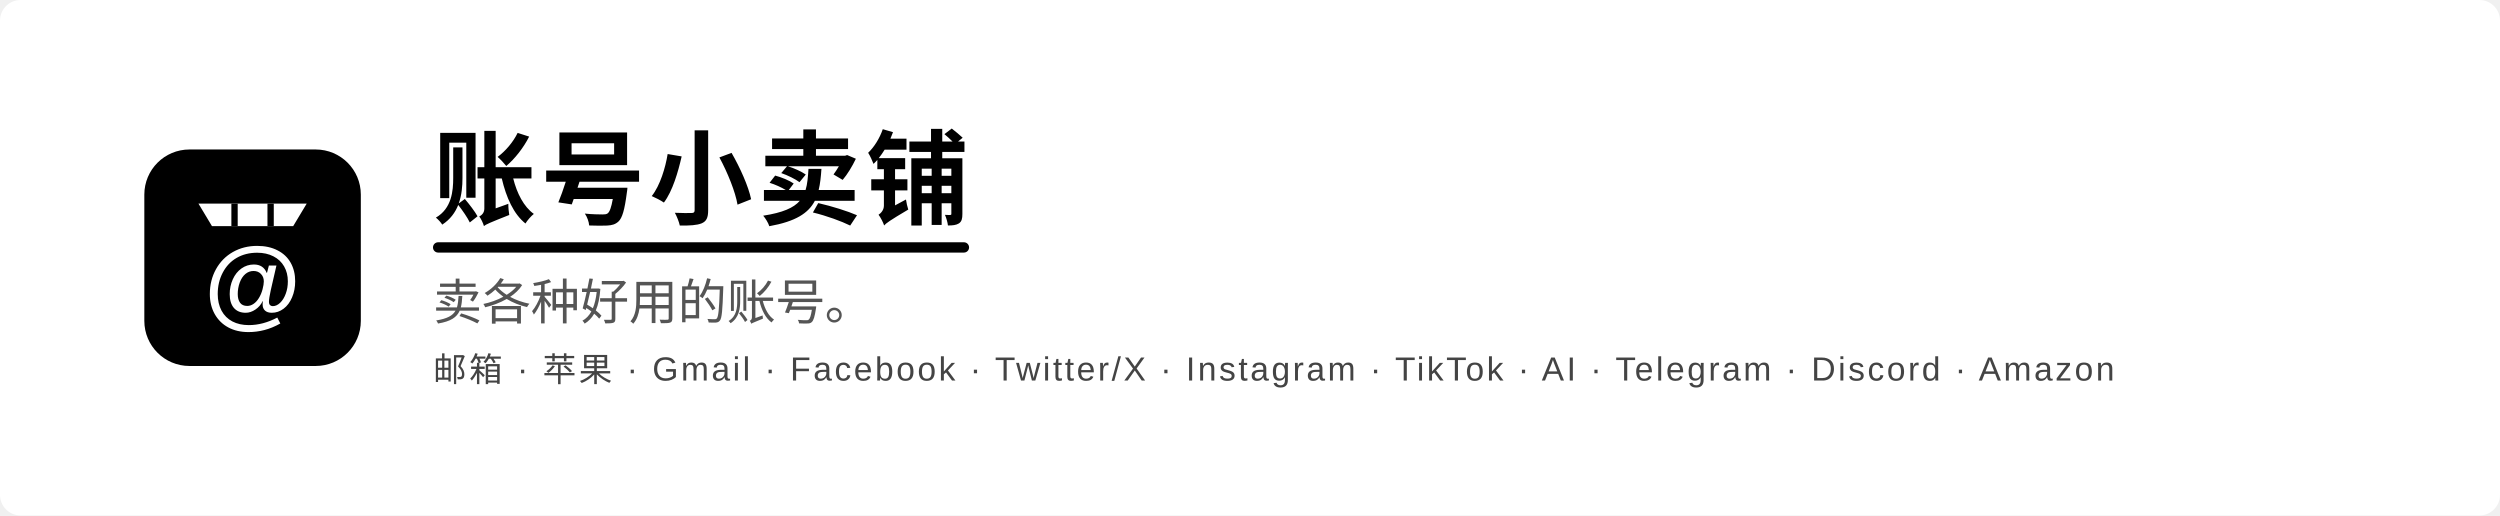
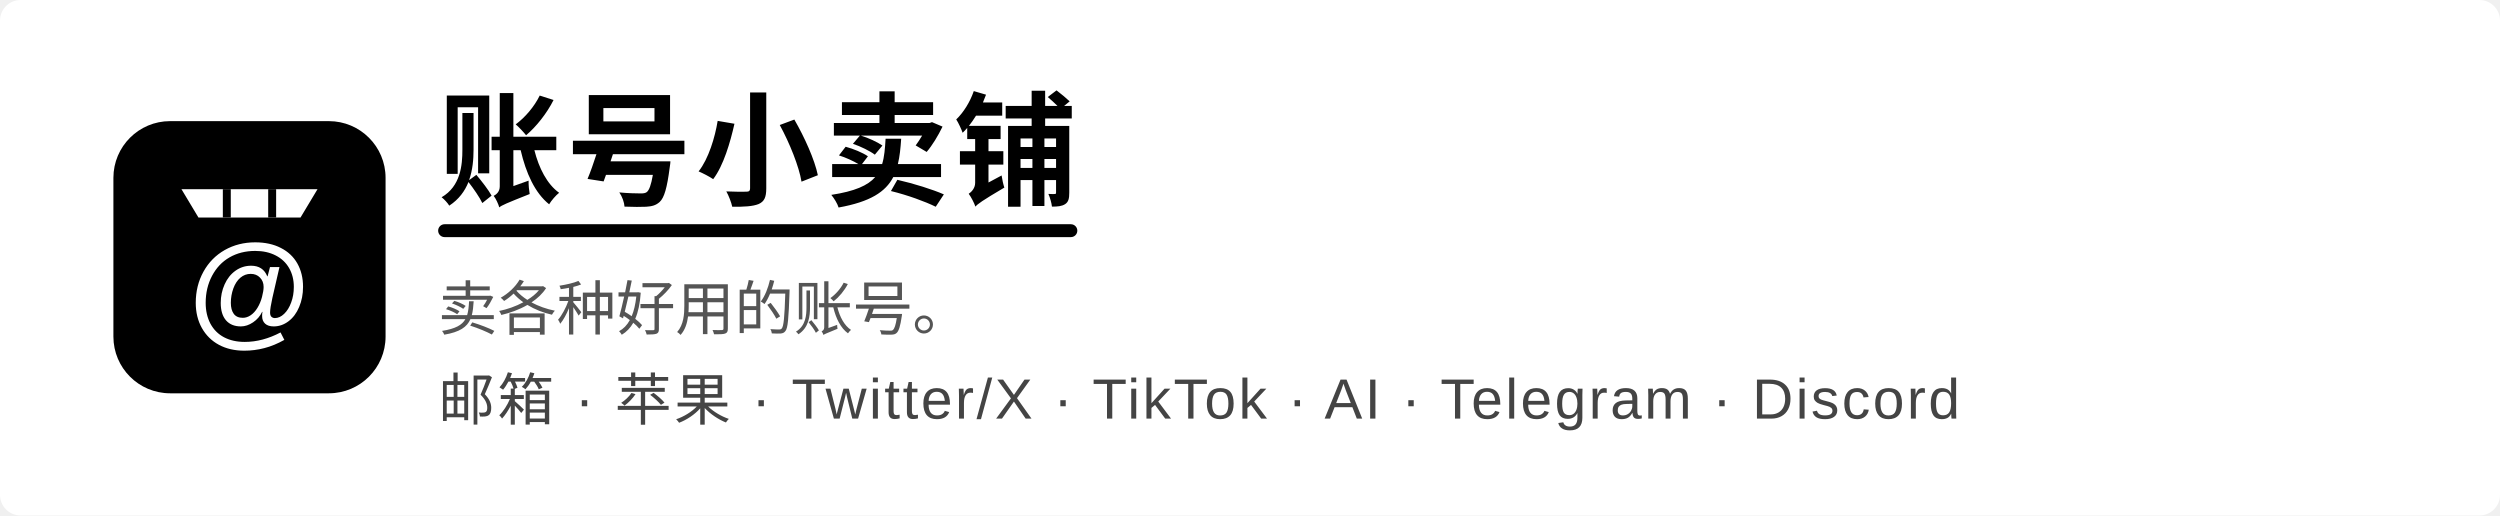
<svg xmlns="http://www.w3.org/2000/svg" width="970" height="200" viewBox="0 0 970 200">
  <rect width="970" height="200" rx="8" fill="#ffffff" />
-   <g transform="translate(56,58) scale(1.75)">
+   <g transform="translate(44,47) scale(2.2)">
    <rect x="0" y="0" width="48" height="48" rx="10" fill="#000000" />
    <path d="M12 12 H36 L33 17 H15 Z" fill="#ffffff" />
    <path d="M20 12 V17 M28 12 V17" stroke="#000000" stroke-width="1.4" />
    <text x="24" y="37" font-family="Arial, Helvetica, sans-serif" font-size="22" font-weight="700" fill="#ffffff" text-anchor="middle">@</text>
  </g>
-   <text x="168" y="84" font-family="'PingFang SC','Microsoft YaHei',Arial,sans-serif" font-size="40" font-weight="700" fill="#000000" letter-spacing="2">账号小卖铺</text>
-   <rect x="168" y="94" width="208" height="4" fill="#000000" rx="2" />
-   <text x="168" y="124" font-family="'PingFang SC','Microsoft YaHei',Arial,sans-serif" font-size="19" font-weight="300" fill="#555555">卖各种好用的账号。
+   <text x="170" y="76" font-family="'PingFang SC','Microsoft YaHei',Arial,sans-serif" font-size="48" font-weight="700" fill="#000000" letter-spacing="2">账号小卖铺</text>
+   <rect x="170" y="87" width="248" height="5" fill="#000000" rx="2.5" />
+   <text x="170" y="128" font-family="'PingFang SC','Microsoft YaHei',Arial,sans-serif" font-size="23" font-weight="300" fill="#555555">卖各种好用的账号。
    <animate attributeName="opacity" values="0.7;1;0.7" dur="3s" repeatCount="indefinite" />
  </text>
-   <text x="168" y="148" font-family="'PingFang SC','Microsoft YaHei',Arial,sans-serif" font-size="13" font-weight="400" fill="#444444" letter-spacing="1">邮箱 · 苹果 · Gmail · Facebook · Twitter/X · Instagram · TikTok · AI · Telegram · Discord · Amazon</text>
+   <text x="170" y="163" font-family="'PingFang SC','Microsoft YaHei',Arial,sans-serif" font-size="22" font-weight="400" fill="#444444" letter-spacing="1">邮箱 · 苹果 · Twitter/X · TikTok · AI · Telegram · Discord</text>
</svg>
